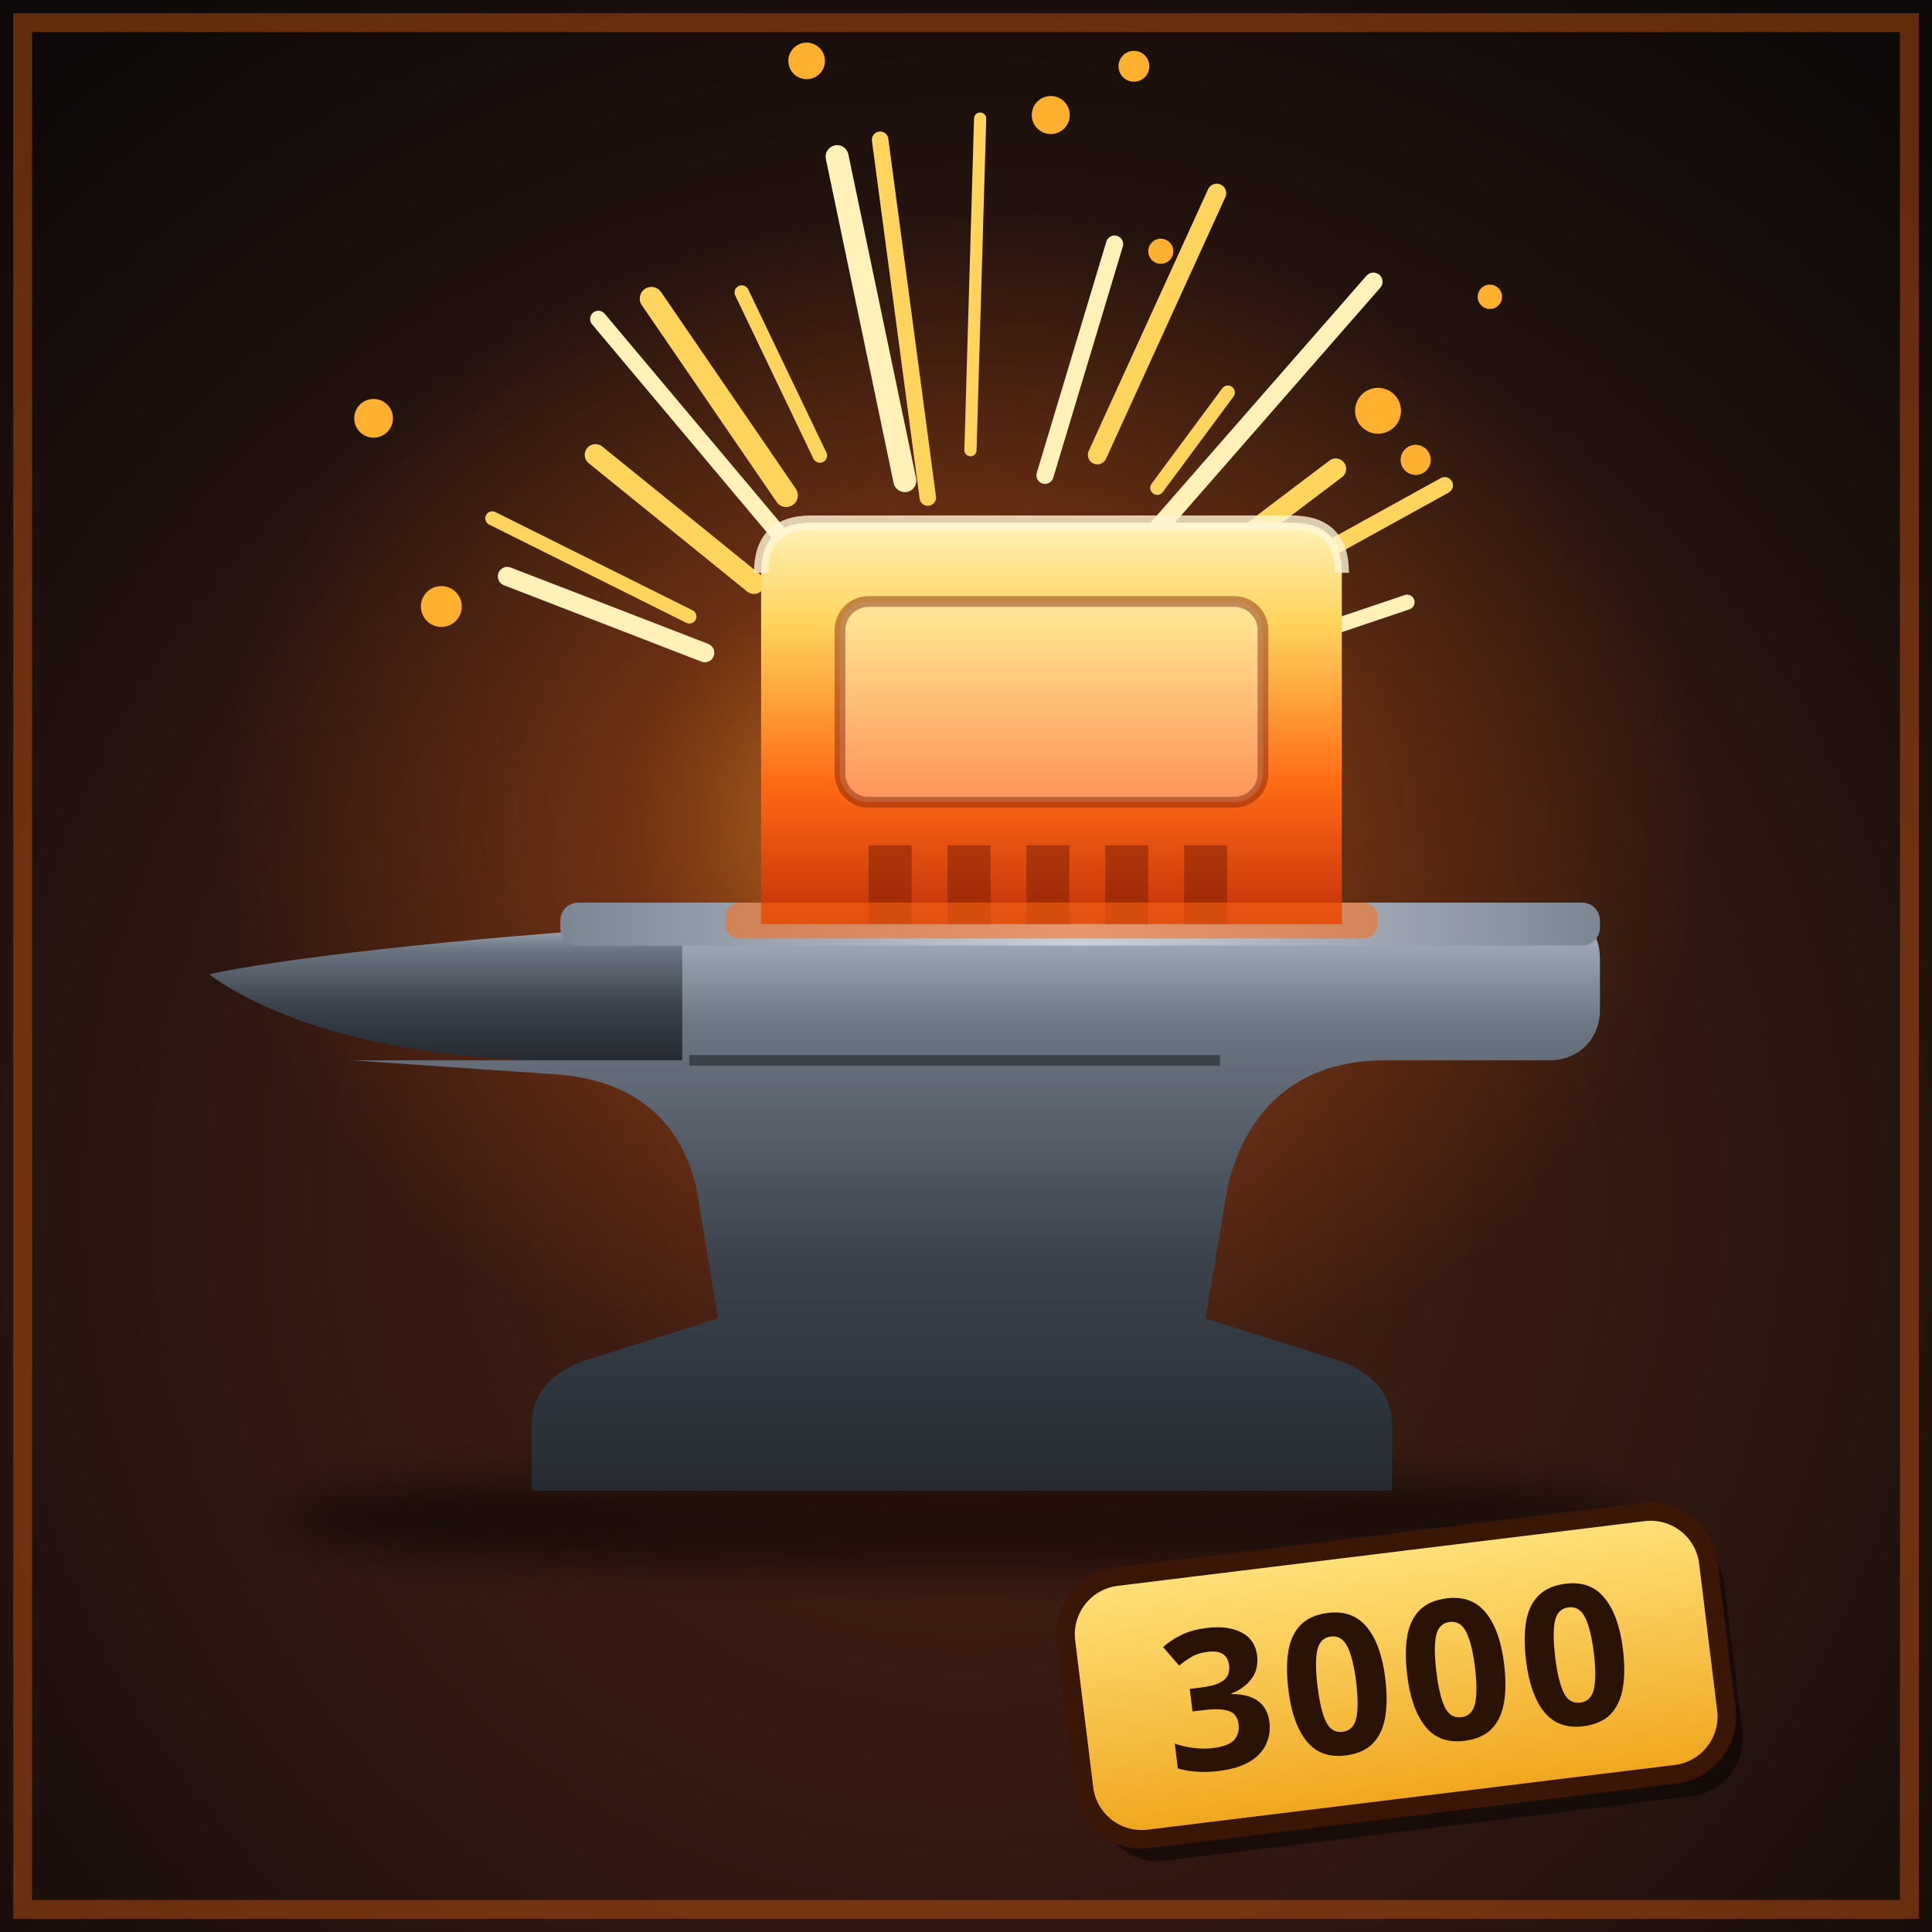
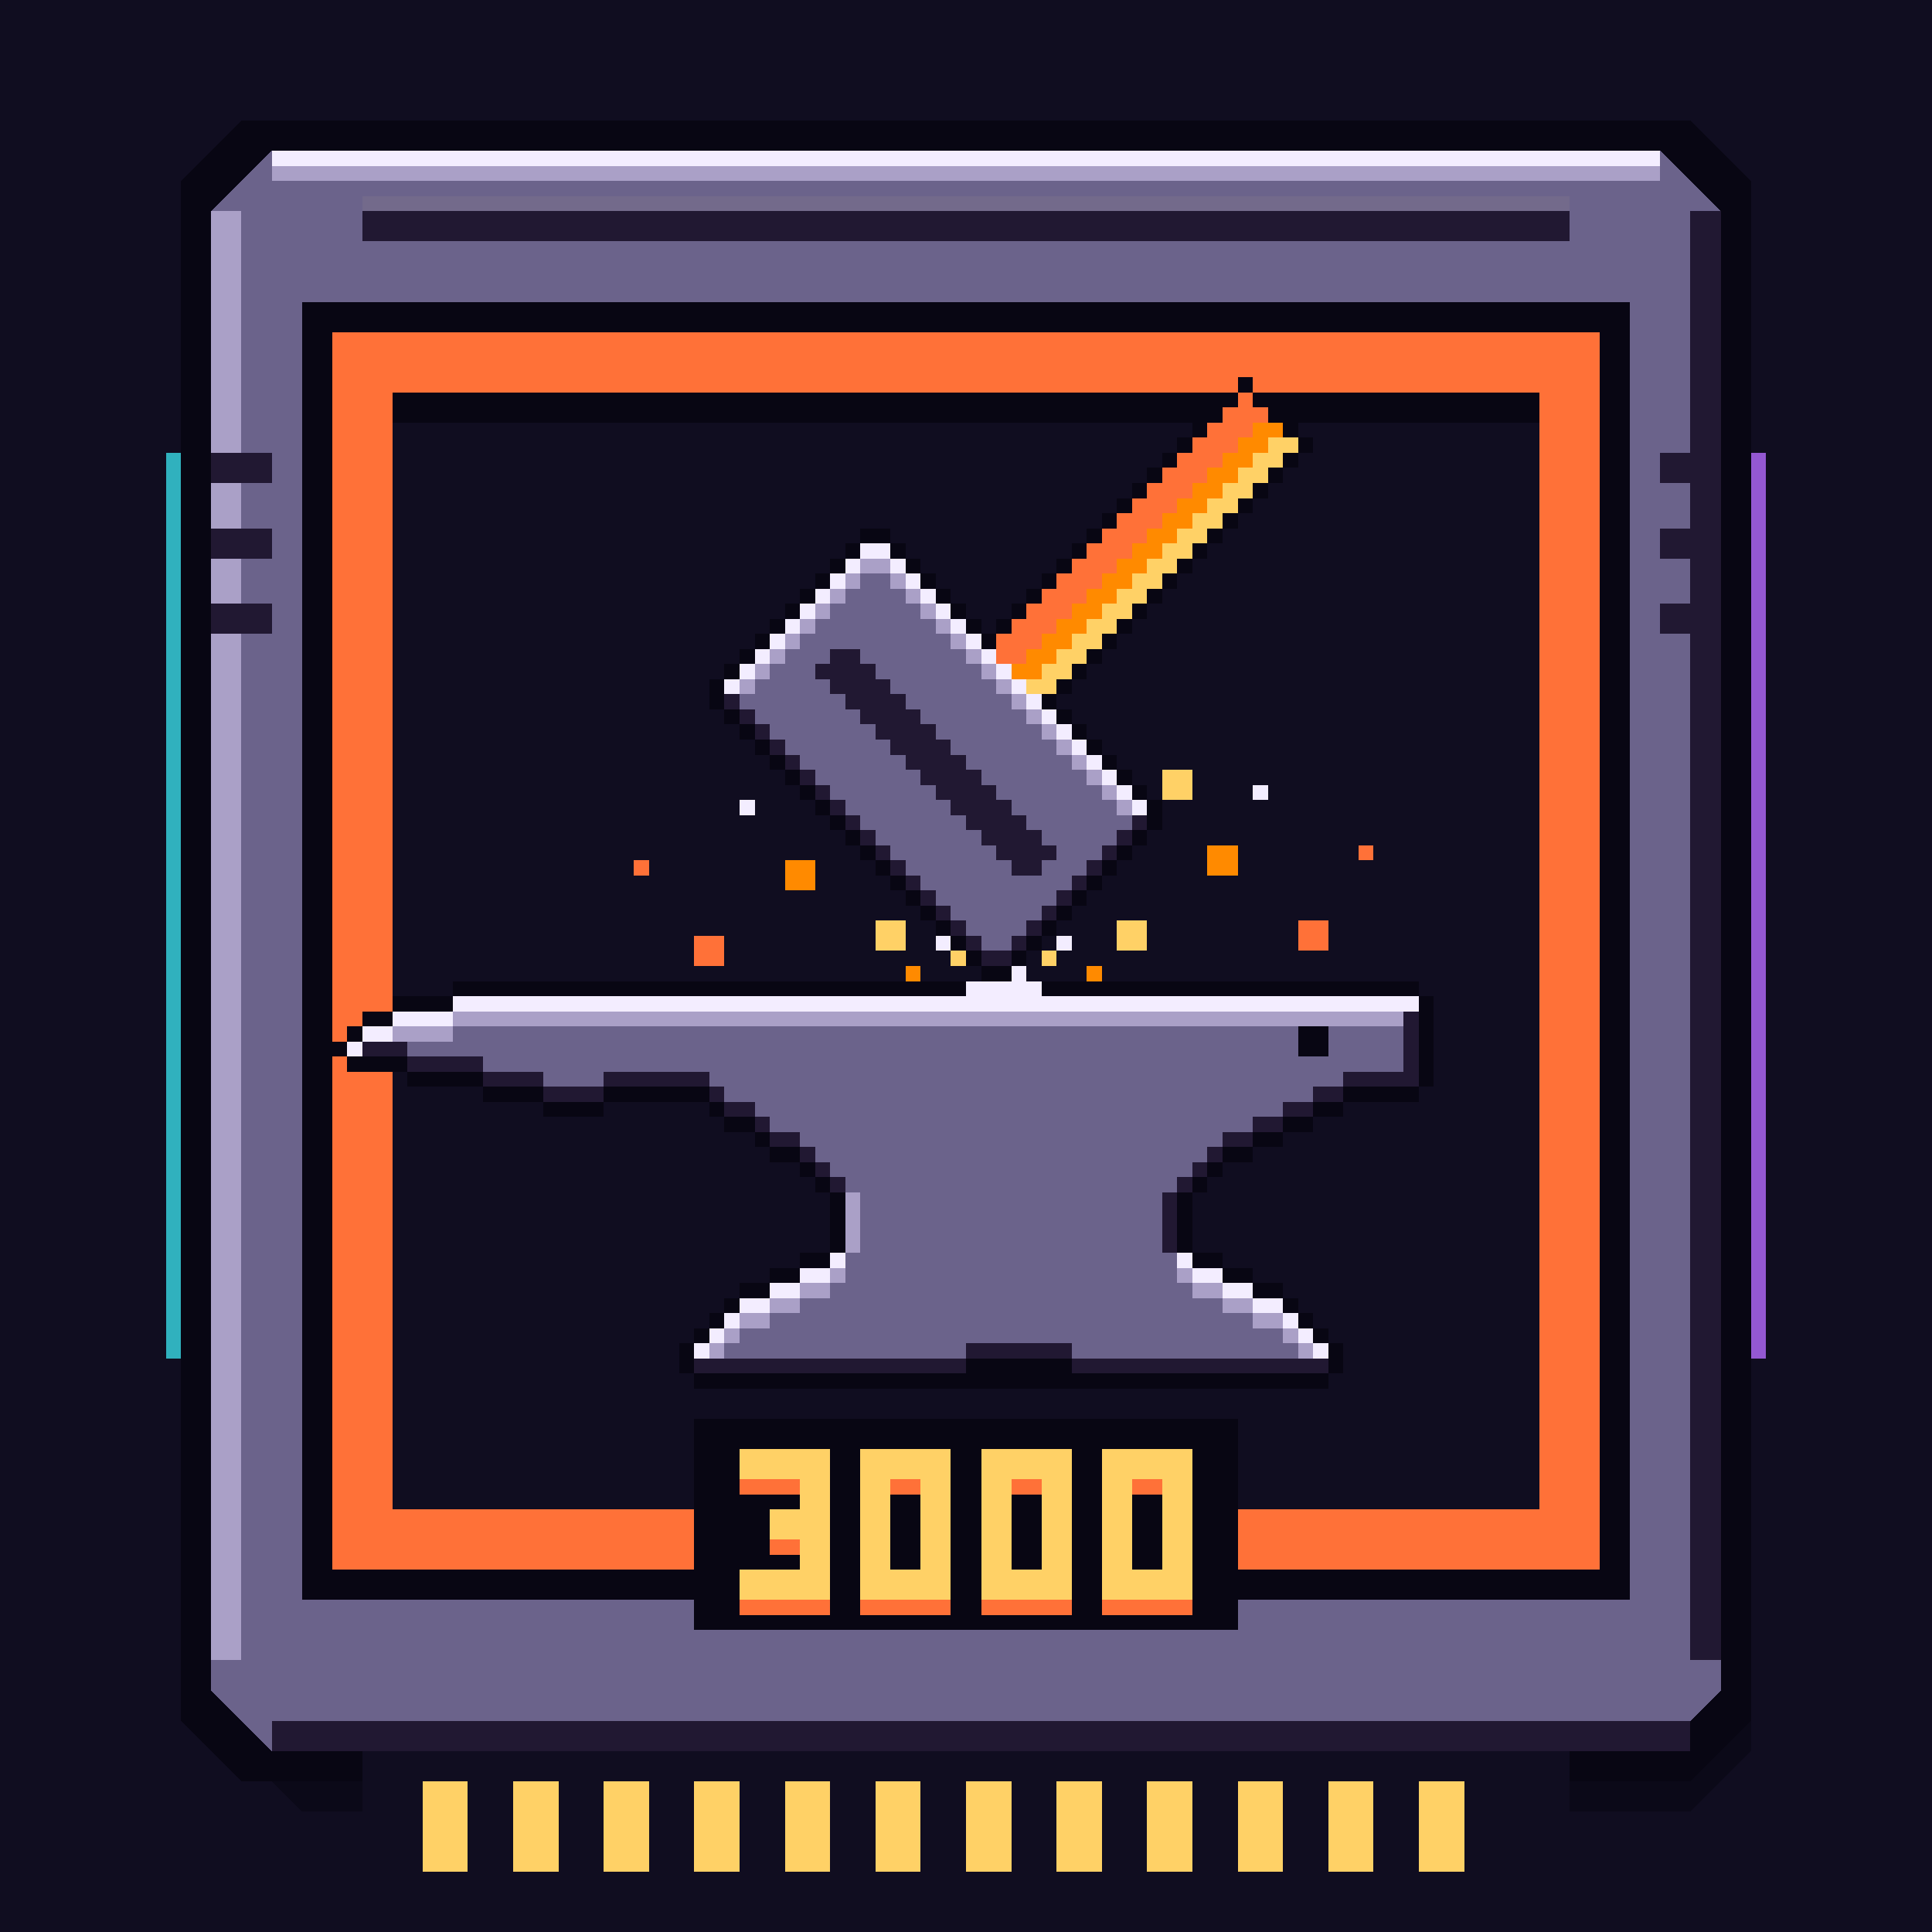
<svg xmlns="http://www.w3.org/2000/svg" width="512" height="512" viewBox="0 0 512 512">
  <defs>
    <linearGradient id="steel" x1="0" y1="0" x2="0" y2="1">
      <stop offset="0" stop-color="#a9b3bf" />
      <stop offset=".18" stop-color="#6c7682" />
      <stop offset=".6" stop-color="#3a414b" />
      <stop offset="1" stop-color="#262b33" />
    </linearGradient>
    <linearGradient id="steelface" x1="0" y1="0" x2="1" y2="0">
      <stop offset="0" stop-color="#7d8794" />
      <stop offset=".5" stop-color="#c9d1da" />
      <stop offset="1" stop-color="#7d8794" />
    </linearGradient>
    <linearGradient id="hot" x1="0" y1="0" x2="0" y2="1">
      <stop offset="0" stop-color="#fff1b8" />
-       <stop offset=".25" stop-color="#ffd45c" />
-       <stop offset=".65" stop-color="#ff6a14" />
+       <stop offset=".25" stop-color="#ffd166" />
+       <stop offset=".65" stop-color="#ff7138" />
      <stop offset="1" stop-color="#c2310b" />
    </linearGradient>
    <radialGradient id="glow" cx=".5" cy=".5" r=".5">
-       <stop offset="0" stop-color="#ffb02e" stop-opacity=".75" />
-       <stop offset=".45" stop-color="#ff6a14" stop-opacity=".28" />
-       <stop offset="1" stop-color="#ff6a14" stop-opacity="0" />
+       <stop offset="0" stop-color="#ffd166" stop-opacity=".75" />
+       <stop offset=".45" stop-color="#ff7138" stop-opacity=".28" />
+       <stop offset="1" stop-color="#ff7138" stop-opacity="0" />
    </radialGradient>
    <radialGradient id="bg" cx=".5" cy=".62" r=".75">
-       <stop offset="0" stop-color="#4a2214" />
-       <stop offset=".55" stop-color="#2b1610" />
-       <stop offset="1" stop-color="#0d0908" />
+       <stop offset="0" stop-color="#2c2048" />
+       <stop offset=".55" stop-color="#100d20" />
+       <stop offset="1" stop-color="#080613" />
    </radialGradient>
    <linearGradient id="plate" x1="0" y1="0" x2="0" y2="1">
      <stop offset="0" stop-color="#ffe27a" />
      <stop offset="1" stop-color="#f0a51c" />
    </linearGradient>
    <linearGradient id="word" x1="0" y1="0" x2="0" y2="1">
      <stop offset="0" stop-color="#fff7ec" />
      <stop offset=".62" stop-color="#f3e3cf" />
      <stop offset="1" stop-color="#ffb45a" />
    </linearGradient>
    <filter id="soft" x="-20%" y="-20%" width="140%" height="140%">
      <feGaussianBlur stdDeviation="6" />
    </filter>
  </defs>
-   <clipPath id="c">
-     <rect width="512" height="512" rx="0" />
-   </clipPath>
-   <g clip-path="url(#c)">
-     <rect width="512" height="512" fill="url(#bg)" />
-     <g transform="translate(6 -4) scale(.95)">
-       <g transform="scale(1)">
-         <ellipse cx="262" cy="232" rx="210" ry="170" fill="url(#glow)" />
-         <line x1="190.3" y1="186.3" x2="135.2" y2="165.0" stroke="#fff1b8" stroke-width="5.3" stroke-linecap="round" />
-         <line x1="186.0" y1="176.2" x2="131.0" y2="148.8" stroke="#ffd45c" stroke-width="3.9" stroke-linecap="round" />
-         <line x1="204.0" y1="166.9" x2="159.8" y2="131.1" stroke="#ffd45c" stroke-width="6.0" stroke-linecap="round" />
-         <line x1="212.6" y1="155.1" x2="160.6" y2="93.2" stroke="#fff1b8" stroke-width="4.6" stroke-linecap="round" />
-         <line x1="213.0" y1="142.4" x2="175.4" y2="87.5" stroke="#ffd45c" stroke-width="6.5" stroke-linecap="round" />
-         <line x1="222.4" y1="131.3" x2="200.6" y2="85.8" stroke="#ffd45c" stroke-width="4.0" stroke-linecap="round" />
-         <line x1="246.1" y1="138.3" x2="227.2" y2="47.9" stroke="#fff1b8" stroke-width="6.4" stroke-linecap="round" />
-         <line x1="252.5" y1="143.0" x2="239.2" y2="43.2" stroke="#ffd45c" stroke-width="4.6" stroke-linecap="round" />
-         <line x1="264.4" y1="129.8" x2="267.1" y2="37.3" stroke="#ffd45c" stroke-width="3.4" stroke-linecap="round" />
-         <line x1="285.2" y1="136.8" x2="304.6" y2="72.3" stroke="#fff1b8" stroke-width="4.8" stroke-linecap="round" />
-         <line x1="299.8" y1="131.1" x2="333.1" y2="58.1" stroke="#ffd45c" stroke-width="5.3" stroke-linecap="round" />
-         <line x1="316.5" y1="140.3" x2="336.2" y2="113.7" stroke="#ffd45c" stroke-width="3.9" stroke-linecap="round" />
-         <line x1="310.7" y1="158.4" x2="376.8" y2="82.8" stroke="#fff1b8" stroke-width="5.1" stroke-linecap="round" />
-         <line x1="320.3" y1="169.8" x2="366.3" y2="135.0" stroke="#ffd45c" stroke-width="5.8" stroke-linecap="round" />
-         <line x1="334.2" y1="174.1" x2="396.7" y2="139.6" stroke="#ffd45c" stroke-width="4.6" stroke-linecap="round" />
-         <line x1="340.8" y1="187.5" x2="386.2" y2="172.2" stroke="#fff1b8" stroke-width="4.2" stroke-linecap="round" />
-         <circle cx="317.5" cy="74.3" r="3.5" fill="#ffb02e" />
-         <circle cx="310.0" cy="22.7" r="4.3" fill="#ffb02e" />
-         <circle cx="378.1" cy="118.8" r="6.4" fill="#ffb02e" />
-         <circle cx="116.8" cy="173.4" r="5.7" fill="#ffb02e" />
-         <circle cx="388.6" cy="132.5" r="4.2" fill="#ffb02e" />
-         <circle cx="409.3" cy="87.0" r="3.4" fill="#ffb02e" />
-         <circle cx="286.8" cy="36.3" r="5.3" fill="#ffb02e" />
-         <circle cx="218.7" cy="21.2" r="5.1" fill="#ffb02e" />
-         <circle cx="97.9" cy="120.9" r="5.4" fill="#ffb02e" />
-         <ellipse cx="262" cy="428" rx="190" ry="16" fill="#000" fill-opacity=".45" filter="url(#soft)" />
-         <path d="M 92 300 L 150 300 C 170 300 176 290 178 280 L 184 262 L 400 262 L 432 262 C 438 262 440 266 440 272 L 440 286 C 440 294 434 300 426 300 L 380 300 C 352 300 340 318 336 336 L 330 372 L 368 384 C 378 388 382 394 382 402 L 382 420 L 142 420 L 142 402 C 142 394 146 388 156 384 L 194 372 L 188 336 C 184 318 172 306 150 304 Z" fill="url(#steel)" />
-         <path d="M 184 262 L 184 300 L 150 300 C 112 300 74 292 52 276 C 70 272 118 266 184 262 Z" fill="url(#steel)" />
-         <rect x="150" y="256" width="290" height="12" rx="5" fill="url(#steelface)" />
-         <path d="M 186 300 L 334 300" stroke="#1a1d22" stroke-width="3" stroke-opacity=".55" />
-         <g transform="translate(206 150)">
-           <path d="M 0 14 Q 0 0 14 0 L 148 0 Q 162 0 162 14 L 162 112 L 0 112 Z" fill="url(#hot)" />
-           <rect x="22" y="22" width="118" height="56" rx="8" fill="#ffffff" fill-opacity=".32" />
-           <rect x="22" y="22" width="118" height="56" rx="8" fill="none" stroke="#7a1d05" stroke-opacity=".45" stroke-width="3" />
-           <rect x="30" y="90" width="12" height="22" fill="#7a1d05" fill-opacity=".5" />
-           <rect x="52" y="90" width="12" height="22" fill="#7a1d05" fill-opacity=".5" />
-           <rect x="74" y="90" width="12" height="22" fill="#7a1d05" fill-opacity=".5" />
-           <rect x="96" y="90" width="12" height="22" fill="#7a1d05" fill-opacity=".5" />
-           <rect x="118" y="90" width="12" height="22" fill="#7a1d05" fill-opacity=".5" />
-           <path d="M 0 14 Q 0 0 14 0 L 148 0 Q 162 0 162 14" fill="none" stroke="#fff6d6" stroke-width="4" stroke-opacity=".8" />
-         </g>
-         <rect x="196" y="256" width="182" height="10" rx="4" fill="#ff6a14" fill-opacity=".55" />
-       </g>
+   <rect width="512" height="512" fill="#100D20" />
+   <g transform="scale(4)" shape-rendering="crispEdges">
+     <path d="M16,14 L20,10 H112 L116,14 V116 L112,120 H20 L16,116 Z" fill="#080613" opacity=".6" />
+     <path d="M12,12 L16,8 H112 L116,12 V114 L112,118 H16 L12,114 Z" fill="#080613" />
+     <path d="M14,14 L18,10 H110 L114,14 V112 L110,116 H18 L14,112 Z" fill="#6B638B" />
+     <rect x="18" y="10" width="92" height="2" fill="#AAA0C7" />
+     <rect x="18" y="10" width="92" height="1" fill="#F3EDFF" />
+     <rect x="14" y="14" width="2" height="96" fill="#AAA0C7" />
+     <rect x="112" y="14" width="2" height="96" fill="#211832" />
+     <rect x="18" y="114" width="94" height="2" fill="#211832" />
+     <g fill="#211832">
+       <rect x="14" y="30" width="4" height="2" />
+       <rect x="14" y="35" width="4" height="2" />
+       <rect x="14" y="40" width="4" height="2" />
+       <rect x="110" y="30" width="4" height="2" />
+       <rect x="110" y="35" width="4" height="2" />
+       <rect x="110" y="40" width="4" height="2" />
    </g>
-     <rect x="6" y="6" width="500" height="500" rx="0" fill="none" stroke="#ff6a14" stroke-opacity=".35" stroke-width="5" />
-     <g transform="translate(370 444) rotate(-7)">
-       <rect x="-82.25" y="-28.7" width="171.5" height="70" rx="15.4" fill="#000" fill-opacity=".45" />
-       <rect x="-85.75" y="-35.0" width="171.5" height="70" rx="15.4" fill="url(#plate)" stroke="#3a1606" stroke-width="4.9" />
-       <text x="0" y="18.9" text-anchor="middle" font-family="Chakra Petch" font-weight="700" font-size="51.8" fill="#2a1206" letter-spacing="2.1">3000</text>
+     <rect x="24" y="13" width="80" height="3" fill="#211832" />
+     <rect x="24" y="13" width="80" height="1" fill="#AAA0C7" opacity=".6" />
+     <rect x="11" y="30" width="1" height="60" fill="#38D9E6" opacity=".8" />
+     <rect x="116" y="30" width="1" height="60" fill="#B56AFF" opacity=".8" />
+     <rect x="24" y="116" width="80" height="8" fill="#100D20" />
+     <g fill="#FFD166">
+       <rect x="28" y="118" width="3" height="6" />
+       <rect x="34" y="118" width="3" height="6" />
+       <rect x="40" y="118" width="3" height="6" />
+       <rect x="46" y="118" width="3" height="6" />
+       <rect x="52" y="118" width="3" height="6" />
+       <rect x="58" y="118" width="3" height="6" />
+       <rect x="64" y="118" width="3" height="6" />
+       <rect x="70" y="118" width="3" height="6" />
+       <rect x="76" y="118" width="3" height="6" />
+       <rect x="82" y="118" width="3" height="6" />
+       <rect x="88" y="118" width="3" height="6" />
+       <rect x="94" y="118" width="3" height="6" />
+     </g>
+     <rect x="20" y="20" width="88" height="86" fill="#080613" />
+     <rect x="22" y="22" width="84" height="82" fill="#FF7138" />
+     <rect x="26" y="26" width="76" height="74" fill="#100D20" />
+     <rect x="26" y="26" width="76" height="2" fill="#080613" />
+     <g>
+       <rect x="82" y="25" width="1" height="1" fill="#080613" />
+       <rect x="81" y="26" width="1" height="1" fill="#080613" />
+       <rect x="82" y="26" width="1" height="1" fill="#FF7138" />
+       <rect x="83" y="26" width="1" height="1" fill="#080613" />
+       <rect x="80" y="27" width="1" height="1" fill="#080613" />
+       <rect x="81" y="27" width="3" height="1" fill="#FF7138" />
+       <rect x="84" y="27" width="1" height="1" fill="#080613" />
+       <rect x="79" y="28" width="1" height="1" fill="#080613" />
+       <rect x="80" y="28" width="3" height="1" fill="#FF7138" />
+       <rect x="83" y="28" width="2" height="1" fill="#FF8A00" />
+       <rect x="85" y="28" width="1" height="1" fill="#080613" />
+       <rect x="78" y="29" width="1" height="1" fill="#080613" />
+       <rect x="79" y="29" width="3" height="1" fill="#FF7138" />
+       <rect x="82" y="29" width="2" height="1" fill="#FF8A00" />
+       <rect x="84" y="29" width="2" height="1" fill="#FFD166" />
+       <rect x="86" y="29" width="1" height="1" fill="#080613" />
+       <rect x="77" y="30" width="1" height="1" fill="#080613" />
+       <rect x="78" y="30" width="3" height="1" fill="#FF7138" />
+       <rect x="81" y="30" width="2" height="1" fill="#FF8A00" />
+       <rect x="83" y="30" width="2" height="1" fill="#FFD166" />
+       <rect x="85" y="30" width="1" height="1" fill="#080613" />
+       <rect x="76" y="31" width="1" height="1" fill="#080613" />
+       <rect x="77" y="31" width="3" height="1" fill="#FF7138" />
+       <rect x="80" y="31" width="2" height="1" fill="#FF8A00" />
+       <rect x="82" y="31" width="2" height="1" fill="#FFD166" />
+       <rect x="84" y="31" width="1" height="1" fill="#080613" />
+       <rect x="75" y="32" width="1" height="1" fill="#080613" />
+       <rect x="76" y="32" width="3" height="1" fill="#FF7138" />
+       <rect x="79" y="32" width="2" height="1" fill="#FF8A00" />
+       <rect x="81" y="32" width="2" height="1" fill="#FFD166" />
+       <rect x="83" y="32" width="1" height="1" fill="#080613" />
+       <rect x="74" y="33" width="1" height="1" fill="#080613" />
+       <rect x="75" y="33" width="3" height="1" fill="#FF7138" />
+       <rect x="78" y="33" width="2" height="1" fill="#FF8A00" />
+       <rect x="80" y="33" width="2" height="1" fill="#FFD166" />
+       <rect x="82" y="33" width="1" height="1" fill="#080613" />
+       <rect x="73" y="34" width="1" height="1" fill="#080613" />
+       <rect x="74" y="34" width="3" height="1" fill="#FF7138" />
+       <rect x="77" y="34" width="2" height="1" fill="#FF8A00" />
+       <rect x="79" y="34" width="2" height="1" fill="#FFD166" />
+       <rect x="81" y="34" width="1" height="1" fill="#080613" />
+       <rect x="57" y="35" width="2" height="1" fill="#080613" />
+       <rect x="72" y="35" width="1" height="1" fill="#080613" />
+       <rect x="73" y="35" width="3" height="1" fill="#FF7138" />
+       <rect x="76" y="35" width="2" height="1" fill="#FF8A00" />
+       <rect x="78" y="35" width="2" height="1" fill="#FFD166" />
+       <rect x="80" y="35" width="1" height="1" fill="#080613" />
+       <rect x="56" y="36" width="1" height="1" fill="#080613" />
+       <rect x="57" y="36" width="2" height="1" fill="#F3EDFF" />
+       <rect x="59" y="36" width="1" height="1" fill="#080613" />
+       <rect x="71" y="36" width="1" height="1" fill="#080613" />
+       <rect x="72" y="36" width="3" height="1" fill="#FF7138" />
+       <rect x="75" y="36" width="2" height="1" fill="#FF8A00" />
+       <rect x="77" y="36" width="2" height="1" fill="#FFD166" />
+       <rect x="79" y="36" width="1" height="1" fill="#080613" />
+       <rect x="55" y="37" width="1" height="1" fill="#080613" />
+       <rect x="56" y="37" width="1" height="1" fill="#F3EDFF" />
+       <rect x="57" y="37" width="2" height="1" fill="#AAA0C7" />
+       <rect x="59" y="37" width="1" height="1" fill="#F3EDFF" />
+       <rect x="60" y="37" width="1" height="1" fill="#080613" />
+       <rect x="70" y="37" width="1" height="1" fill="#080613" />
+       <rect x="71" y="37" width="3" height="1" fill="#FF7138" />
+       <rect x="74" y="37" width="2" height="1" fill="#FF8A00" />
+       <rect x="76" y="37" width="2" height="1" fill="#FFD166" />
+       <rect x="78" y="37" width="1" height="1" fill="#080613" />
+       <rect x="54" y="38" width="1" height="1" fill="#080613" />
+       <rect x="55" y="38" width="1" height="1" fill="#F3EDFF" />
+       <rect x="56" y="38" width="1" height="1" fill="#AAA0C7" />
+       <rect x="57" y="38" width="2" height="1" fill="#6B638B" />
+       <rect x="59" y="38" width="1" height="1" fill="#AAA0C7" />
+       <rect x="60" y="38" width="1" height="1" fill="#F3EDFF" />
+       <rect x="61" y="38" width="1" height="1" fill="#080613" />
+       <rect x="69" y="38" width="1" height="1" fill="#080613" />
+       <rect x="70" y="38" width="3" height="1" fill="#FF7138" />
+       <rect x="73" y="38" width="2" height="1" fill="#FF8A00" />
+       <rect x="75" y="38" width="2" height="1" fill="#FFD166" />
+       <rect x="77" y="38" width="1" height="1" fill="#080613" />
+       <rect x="53" y="39" width="1" height="1" fill="#080613" />
+       <rect x="54" y="39" width="1" height="1" fill="#F3EDFF" />
+       <rect x="55" y="39" width="1" height="1" fill="#AAA0C7" />
+       <rect x="56" y="39" width="4" height="1" fill="#6B638B" />
+       <rect x="60" y="39" width="1" height="1" fill="#AAA0C7" />
+       <rect x="61" y="39" width="1" height="1" fill="#F3EDFF" />
+       <rect x="62" y="39" width="1" height="1" fill="#080613" />
+       <rect x="68" y="39" width="1" height="1" fill="#080613" />
+       <rect x="69" y="39" width="3" height="1" fill="#FF7138" />
+       <rect x="72" y="39" width="2" height="1" fill="#FF8A00" />
+       <rect x="74" y="39" width="2" height="1" fill="#FFD166" />
+       <rect x="76" y="39" width="1" height="1" fill="#080613" />
+       <rect x="52" y="40" width="1" height="1" fill="#080613" />
+       <rect x="53" y="40" width="1" height="1" fill="#F3EDFF" />
+       <rect x="54" y="40" width="1" height="1" fill="#AAA0C7" />
+       <rect x="55" y="40" width="6" height="1" fill="#6B638B" />
+       <rect x="61" y="40" width="1" height="1" fill="#AAA0C7" />
+       <rect x="62" y="40" width="1" height="1" fill="#F3EDFF" />
+       <rect x="63" y="40" width="1" height="1" fill="#080613" />
+       <rect x="67" y="40" width="1" height="1" fill="#080613" />
+       <rect x="68" y="40" width="3" height="1" fill="#FF7138" />
+       <rect x="71" y="40" width="2" height="1" fill="#FF8A00" />
+       <rect x="73" y="40" width="2" height="1" fill="#FFD166" />
+       <rect x="75" y="40" width="1" height="1" fill="#080613" />
+       <rect x="51" y="41" width="1" height="1" fill="#080613" />
+       <rect x="52" y="41" width="1" height="1" fill="#F3EDFF" />
+       <rect x="53" y="41" width="1" height="1" fill="#AAA0C7" />
+       <rect x="54" y="41" width="8" height="1" fill="#6B638B" />
+       <rect x="62" y="41" width="1" height="1" fill="#AAA0C7" />
+       <rect x="63" y="41" width="1" height="1" fill="#F3EDFF" />
+       <rect x="64" y="41" width="1" height="1" fill="#080613" />
+       <rect x="66" y="41" width="1" height="1" fill="#080613" />
+       <rect x="67" y="41" width="3" height="1" fill="#FF7138" />
+       <rect x="70" y="41" width="2" height="1" fill="#FF8A00" />
+       <rect x="72" y="41" width="2" height="1" fill="#FFD166" />
+       <rect x="74" y="41" width="1" height="1" fill="#080613" />
+       <rect x="50" y="42" width="1" height="1" fill="#080613" />
+       <rect x="51" y="42" width="1" height="1" fill="#F3EDFF" />
+       <rect x="52" y="42" width="1" height="1" fill="#AAA0C7" />
+       <rect x="53" y="42" width="10" height="1" fill="#6B638B" />
+       <rect x="63" y="42" width="1" height="1" fill="#AAA0C7" />
+       <rect x="64" y="42" width="1" height="1" fill="#F3EDFF" />
+       <rect x="65" y="42" width="1" height="1" fill="#080613" />
+       <rect x="66" y="42" width="3" height="1" fill="#FF7138" />
+       <rect x="69" y="42" width="2" height="1" fill="#FF8A00" />
+       <rect x="71" y="42" width="2" height="1" fill="#FFD166" />
+       <rect x="73" y="42" width="1" height="1" fill="#080613" />
+       <rect x="49" y="43" width="1" height="1" fill="#080613" />
+       <rect x="50" y="43" width="1" height="1" fill="#F3EDFF" />
+       <rect x="51" y="43" width="1" height="1" fill="#AAA0C7" />
+       <rect x="52" y="43" width="12" height="1" fill="#6B638B" />
+       <rect x="64" y="43" width="1" height="1" fill="#AAA0C7" />
+       <rect x="65" y="43" width="1" height="1" fill="#F3EDFF" />
+       <rect x="66" y="43" width="2" height="1" fill="#FF7138" />
+       <rect x="68" y="43" width="2" height="1" fill="#FF8A00" />
+       <rect x="70" y="43" width="2" height="1" fill="#FFD166" />
+       <rect x="72" y="43" width="1" height="1" fill="#080613" />
+       <rect x="48" y="44" width="1" height="1" fill="#080613" />
+       <rect x="49" y="44" width="1" height="1" fill="#F3EDFF" />
+       <rect x="50" y="44" width="1" height="1" fill="#AAA0C7" />
+       <rect x="51" y="44" width="14" height="1" fill="#6B638B" />
+       <rect x="65" y="44" width="1" height="1" fill="#AAA0C7" />
+       <rect x="66" y="44" width="1" height="1" fill="#F3EDFF" />
+       <rect x="67" y="44" width="2" height="1" fill="#FF8A00" />
+       <rect x="69" y="44" width="2" height="1" fill="#FFD166" />
+       <rect x="71" y="44" width="1" height="1" fill="#080613" />
+       <rect x="47" y="45" width="1" height="1" fill="#080613" />
+       <rect x="48" y="45" width="1" height="1" fill="#F3EDFF" />
+       <rect x="49" y="45" width="1" height="1" fill="#AAA0C7" />
+       <rect x="50" y="45" width="16" height="1" fill="#6B638B" />
+       <rect x="66" y="45" width="1" height="1" fill="#AAA0C7" />
+       <rect x="67" y="45" width="1" height="1" fill="#F3EDFF" />
+       <rect x="68" y="45" width="2" height="1" fill="#FFD166" />
+       <rect x="70" y="45" width="1" height="1" fill="#080613" />
+       <rect x="47" y="46" width="1" height="1" fill="#080613" />
+       <rect x="48" y="46" width="1" height="1" fill="#211832" />
+       <rect x="49" y="46" width="18" height="1" fill="#6B638B" />
+       <rect x="67" y="46" width="1" height="1" fill="#AAA0C7" />
+       <rect x="68" y="46" width="1" height="1" fill="#F3EDFF" />
+       <rect x="69" y="46" width="1" height="1" fill="#080613" />
+       <rect x="48" y="47" width="1" height="1" fill="#080613" />
+       <rect x="49" y="47" width="1" height="1" fill="#211832" />
+       <rect x="50" y="47" width="18" height="1" fill="#6B638B" />
+       <rect x="68" y="47" width="1" height="1" fill="#AAA0C7" />
+       <rect x="69" y="47" width="1" height="1" fill="#F3EDFF" />
+       <rect x="70" y="47" width="1" height="1" fill="#080613" />
+       <rect x="49" y="48" width="1" height="1" fill="#080613" />
+       <rect x="50" y="48" width="1" height="1" fill="#211832" />
+       <rect x="51" y="48" width="18" height="1" fill="#6B638B" />
+       <rect x="69" y="48" width="1" height="1" fill="#AAA0C7" />
+       <rect x="70" y="48" width="1" height="1" fill="#F3EDFF" />
+       <rect x="71" y="48" width="1" height="1" fill="#080613" />
+       <rect x="50" y="49" width="1" height="1" fill="#080613" />
+       <rect x="51" y="49" width="1" height="1" fill="#211832" />
+       <rect x="52" y="49" width="18" height="1" fill="#6B638B" />
+       <rect x="70" y="49" width="1" height="1" fill="#AAA0C7" />
+       <rect x="71" y="49" width="1" height="1" fill="#F3EDFF" />
+       <rect x="72" y="49" width="1" height="1" fill="#080613" />
+       <rect x="51" y="50" width="1" height="1" fill="#080613" />
+       <rect x="52" y="50" width="1" height="1" fill="#211832" />
+       <rect x="53" y="50" width="18" height="1" fill="#6B638B" />
+       <rect x="71" y="50" width="1" height="1" fill="#AAA0C7" />
+       <rect x="72" y="50" width="1" height="1" fill="#F3EDFF" />
+       <rect x="73" y="50" width="1" height="1" fill="#080613" />
+       <rect x="52" y="51" width="1" height="1" fill="#080613" />
+       <rect x="53" y="51" width="1" height="1" fill="#211832" />
+       <rect x="54" y="51" width="18" height="1" fill="#6B638B" />
+       <rect x="72" y="51" width="1" height="1" fill="#AAA0C7" />
+       <rect x="73" y="51" width="1" height="1" fill="#F3EDFF" />
+       <rect x="74" y="51" width="1" height="1" fill="#080613" />
+       <rect x="77" y="51" width="2" height="1" fill="#FFD166" />
+       <rect x="53" y="52" width="1" height="1" fill="#080613" />
+       <rect x="54" y="52" width="1" height="1" fill="#211832" />
+       <rect x="55" y="52" width="18" height="1" fill="#6B638B" />
+       <rect x="73" y="52" width="1" height="1" fill="#AAA0C7" />
+       <rect x="74" y="52" width="1" height="1" fill="#F3EDFF" />
+       <rect x="75" y="52" width="1" height="1" fill="#080613" />
+       <rect x="77" y="52" width="2" height="1" fill="#FFD166" />
+       <rect x="83" y="52" width="1" height="1" fill="#F3EDFF" />
+       <rect x="49" y="53" width="1" height="1" fill="#F3EDFF" />
+       <rect x="54" y="53" width="1" height="1" fill="#080613" />
+       <rect x="55" y="53" width="1" height="1" fill="#211832" />
+       <rect x="56" y="53" width="18" height="1" fill="#6B638B" />
+       <rect x="74" y="53" width="1" height="1" fill="#AAA0C7" />
+       <rect x="75" y="53" width="1" height="1" fill="#F3EDFF" />
+       <rect x="76" y="53" width="1" height="1" fill="#080613" />
+       <rect x="55" y="54" width="1" height="1" fill="#080613" />
+       <rect x="56" y="54" width="1" height="1" fill="#211832" />
+       <rect x="57" y="54" width="18" height="1" fill="#6B638B" />
+       <rect x="75" y="54" width="1" height="1" fill="#211832" />
+       <rect x="76" y="54" width="1" height="1" fill="#080613" />
+       <rect x="56" y="55" width="1" height="1" fill="#080613" />
+       <rect x="57" y="55" width="1" height="1" fill="#211832" />
+       <rect x="58" y="55" width="16" height="1" fill="#6B638B" />
+       <rect x="74" y="55" width="1" height="1" fill="#211832" />
+       <rect x="75" y="55" width="1" height="1" fill="#080613" />
+       <rect x="57" y="56" width="1" height="1" fill="#080613" />
+       <rect x="58" y="56" width="1" height="1" fill="#211832" />
+       <rect x="59" y="56" width="14" height="1" fill="#6B638B" />
+       <rect x="73" y="56" width="1" height="1" fill="#211832" />
+       <rect x="74" y="56" width="1" height="1" fill="#080613" />
+       <rect x="80" y="56" width="2" height="1" fill="#FF8A00" />
+       <rect x="90" y="56" width="1" height="1" fill="#FF7138" />
+       <rect x="42" y="57" width="1" height="1" fill="#FF7138" />
+       <rect x="52" y="57" width="2" height="1" fill="#FF8A00" />
+       <rect x="58" y="57" width="1" height="1" fill="#080613" />
+       <rect x="59" y="57" width="1" height="1" fill="#211832" />
+       <rect x="60" y="57" width="12" height="1" fill="#6B638B" />
+       <rect x="72" y="57" width="1" height="1" fill="#211832" />
+       <rect x="73" y="57" width="1" height="1" fill="#080613" />
+       <rect x="80" y="57" width="2" height="1" fill="#FF8A00" />
+       <rect x="52" y="58" width="2" height="1" fill="#FF8A00" />
+       <rect x="59" y="58" width="1" height="1" fill="#080613" />
+       <rect x="60" y="58" width="1" height="1" fill="#211832" />
+       <rect x="61" y="58" width="10" height="1" fill="#6B638B" />
+       <rect x="71" y="58" width="1" height="1" fill="#211832" />
+       <rect x="72" y="58" width="1" height="1" fill="#080613" />
+       <rect x="60" y="59" width="1" height="1" fill="#080613" />
+       <rect x="61" y="59" width="1" height="1" fill="#211832" />
+       <rect x="62" y="59" width="8" height="1" fill="#6B638B" />
+       <rect x="70" y="59" width="1" height="1" fill="#211832" />
+       <rect x="71" y="59" width="1" height="1" fill="#080613" />
+       <rect x="61" y="60" width="1" height="1" fill="#080613" />
+       <rect x="62" y="60" width="1" height="1" fill="#211832" />
+       <rect x="63" y="60" width="6" height="1" fill="#6B638B" />
+       <rect x="69" y="60" width="1" height="1" fill="#211832" />
+       <rect x="70" y="60" width="1" height="1" fill="#080613" />
+       <rect x="58" y="61" width="2" height="1" fill="#FFD166" />
+       <rect x="62" y="61" width="1" height="1" fill="#080613" />
+       <rect x="63" y="61" width="1" height="1" fill="#211832" />
+       <rect x="64" y="61" width="4" height="1" fill="#6B638B" />
+       <rect x="68" y="61" width="1" height="1" fill="#211832" />
+       <rect x="69" y="61" width="1" height="1" fill="#080613" />
+       <rect x="74" y="61" width="2" height="1" fill="#FFD166" />
+       <rect x="86" y="61" width="2" height="1" fill="#FF7138" />
+       <rect x="46" y="62" width="2" height="1" fill="#FF7138" />
+       <rect x="58" y="62" width="2" height="1" fill="#FFD166" />
+       <rect x="62" y="62" width="1" height="1" fill="#F3EDFF" />
+       <rect x="63" y="62" width="1" height="1" fill="#080613" />
+       <rect x="64" y="62" width="1" height="1" fill="#211832" />
+       <rect x="65" y="62" width="2" height="1" fill="#6B638B" />
+       <rect x="67" y="62" width="1" height="1" fill="#211832" />
+       <rect x="68" y="62" width="1" height="1" fill="#080613" />
+       <rect x="70" y="62" width="1" height="1" fill="#F3EDFF" />
+       <rect x="74" y="62" width="2" height="1" fill="#FFD166" />
+       <rect x="86" y="62" width="2" height="1" fill="#FF7138" />
+       <rect x="46" y="63" width="2" height="1" fill="#FF7138" />
+       <rect x="63" y="63" width="1" height="1" fill="#FFD166" />
+       <rect x="64" y="63" width="1" height="1" fill="#080613" />
+       <rect x="65" y="63" width="2" height="1" fill="#211832" />
+       <rect x="67" y="63" width="1" height="1" fill="#080613" />
+       <rect x="69" y="63" width="1" height="1" fill="#FFD166" />
+       <rect x="60" y="64" width="1" height="1" fill="#FF8A00" />
+       <rect x="65" y="64" width="2" height="1" fill="#080613" />
+       <rect x="67" y="64" width="1" height="1" fill="#F3EDFF" />
+       <rect x="72" y="64" width="1" height="1" fill="#FF8A00" />
+       <rect x="30" y="65" width="34" height="1" fill="#080613" />
+       <rect x="64" y="65" width="5" height="1" fill="#F3EDFF" />
+       <rect x="69" y="65" width="25" height="1" fill="#080613" />
+       <rect x="26" y="66" width="4" height="1" fill="#080613" />
+       <rect x="30" y="66" width="64" height="1" fill="#F3EDFF" />
+       <rect x="94" y="66" width="1" height="1" fill="#080613" />
+       <rect x="24" y="67" width="2" height="1" fill="#080613" />
+       <rect x="26" y="67" width="4" height="1" fill="#F3EDFF" />
+       <rect x="30" y="67" width="63" height="1" fill="#AAA0C7" />
+       <rect x="93" y="67" width="1" height="1" fill="#211832" />
+       <rect x="94" y="67" width="1" height="1" fill="#080613" />
+       <rect x="23" y="68" width="1" height="1" fill="#080613" />
+       <rect x="24" y="68" width="2" height="1" fill="#F3EDFF" />
+       <rect x="26" y="68" width="4" height="1" fill="#AAA0C7" />
+       <rect x="30" y="68" width="56" height="1" fill="#6B638B" />
+       <rect x="86" y="68" width="2" height="1" fill="#080613" />
+       <rect x="88" y="68" width="5" height="1" fill="#6B638B" />
+       <rect x="93" y="68" width="1" height="1" fill="#211832" />
+       <rect x="94" y="68" width="1" height="1" fill="#080613" />
+       <rect x="22" y="69" width="1" height="1" fill="#080613" />
+       <rect x="23" y="69" width="1" height="1" fill="#F3EDFF" />
+       <rect x="24" y="69" width="3" height="1" fill="#211832" />
+       <rect x="27" y="69" width="59" height="1" fill="#6B638B" />
+       <rect x="86" y="69" width="2" height="1" fill="#080613" />
+       <rect x="88" y="69" width="5" height="1" fill="#6B638B" />
+       <rect x="93" y="69" width="1" height="1" fill="#211832" />
+       <rect x="94" y="69" width="1" height="1" fill="#080613" />
+       <rect x="23" y="70" width="4" height="1" fill="#080613" />
+       <rect x="27" y="70" width="5" height="1" fill="#211832" />
+       <rect x="32" y="70" width="61" height="1" fill="#6B638B" />
+       <rect x="93" y="70" width="1" height="1" fill="#211832" />
+       <rect x="94" y="70" width="1" height="1" fill="#080613" />
+       <rect x="27" y="71" width="5" height="1" fill="#080613" />
+       <rect x="32" y="71" width="4" height="1" fill="#211832" />
+       <rect x="36" y="71" width="4" height="1" fill="#6B638B" />
+       <rect x="40" y="71" width="7" height="1" fill="#211832" />
+       <rect x="47" y="71" width="42" height="1" fill="#6B638B" />
+       <rect x="89" y="71" width="5" height="1" fill="#211832" />
+       <rect x="94" y="71" width="1" height="1" fill="#080613" />
+       <rect x="32" y="72" width="4" height="1" fill="#080613" />
+       <rect x="36" y="72" width="4" height="1" fill="#211832" />
+       <rect x="40" y="72" width="7" height="1" fill="#080613" />
+       <rect x="47" y="72" width="1" height="1" fill="#211832" />
+       <rect x="48" y="72" width="39" height="1" fill="#6B638B" />
+       <rect x="87" y="72" width="2" height="1" fill="#211832" />
+       <rect x="89" y="72" width="5" height="1" fill="#080613" />
+       <rect x="36" y="73" width="4" height="1" fill="#080613" />
+       <rect x="47" y="73" width="1" height="1" fill="#080613" />
+       <rect x="48" y="73" width="2" height="1" fill="#211832" />
+       <rect x="50" y="73" width="35" height="1" fill="#6B638B" />
+       <rect x="85" y="73" width="2" height="1" fill="#211832" />
+       <rect x="87" y="73" width="2" height="1" fill="#080613" />
+       <rect x="48" y="74" width="2" height="1" fill="#080613" />
+       <rect x="50" y="74" width="1" height="1" fill="#211832" />
+       <rect x="51" y="74" width="32" height="1" fill="#6B638B" />
+       <rect x="83" y="74" width="2" height="1" fill="#211832" />
+       <rect x="85" y="74" width="2" height="1" fill="#080613" />
+       <rect x="50" y="75" width="1" height="1" fill="#080613" />
+       <rect x="51" y="75" width="2" height="1" fill="#211832" />
+       <rect x="53" y="75" width="28" height="1" fill="#6B638B" />
+       <rect x="81" y="75" width="2" height="1" fill="#211832" />
+       <rect x="83" y="75" width="2" height="1" fill="#080613" />
+       <rect x="51" y="76" width="2" height="1" fill="#080613" />
+       <rect x="53" y="76" width="1" height="1" fill="#211832" />
+       <rect x="54" y="76" width="26" height="1" fill="#6B638B" />
+       <rect x="80" y="76" width="1" height="1" fill="#211832" />
+       <rect x="81" y="76" width="2" height="1" fill="#080613" />
+       <rect x="53" y="77" width="1" height="1" fill="#080613" />
+       <rect x="54" y="77" width="1" height="1" fill="#211832" />
+       <rect x="55" y="77" width="24" height="1" fill="#6B638B" />
+       <rect x="79" y="77" width="1" height="1" fill="#211832" />
+       <rect x="80" y="77" width="1" height="1" fill="#080613" />
+       <rect x="54" y="78" width="1" height="1" fill="#080613" />
+       <rect x="55" y="78" width="1" height="1" fill="#211832" />
+       <rect x="56" y="78" width="22" height="1" fill="#6B638B" />
+       <rect x="78" y="78" width="1" height="1" fill="#211832" />
+       <rect x="79" y="78" width="1" height="1" fill="#080613" />
+       <rect x="55" y="79" width="1" height="1" fill="#080613" />
+       <rect x="56" y="79" width="1" height="1" fill="#AAA0C7" />
+       <rect x="57" y="79" width="20" height="1" fill="#6B638B" />
+       <rect x="77" y="79" width="1" height="1" fill="#211832" />
+       <rect x="78" y="79" width="1" height="1" fill="#080613" />
+       <rect x="55" y="80" width="1" height="1" fill="#080613" />
+       <rect x="56" y="80" width="1" height="1" fill="#AAA0C7" />
+       <rect x="57" y="80" width="20" height="1" fill="#6B638B" />
+       <rect x="77" y="80" width="1" height="1" fill="#211832" />
+       <rect x="78" y="80" width="1" height="1" fill="#080613" />
+       <rect x="55" y="81" width="1" height="1" fill="#080613" />
+       <rect x="56" y="81" width="1" height="1" fill="#AAA0C7" />
+       <rect x="57" y="81" width="20" height="1" fill="#6B638B" />
+       <rect x="77" y="81" width="1" height="1" fill="#211832" />
+       <rect x="78" y="81" width="1" height="1" fill="#080613" />
+       <rect x="55" y="82" width="1" height="1" fill="#080613" />
+       <rect x="56" y="82" width="1" height="1" fill="#AAA0C7" />
+       <rect x="57" y="82" width="20" height="1" fill="#6B638B" />
+       <rect x="77" y="82" width="1" height="1" fill="#211832" />
+       <rect x="78" y="82" width="1" height="1" fill="#080613" />
+       <rect x="53" y="83" width="2" height="1" fill="#080613" />
+       <rect x="55" y="83" width="1" height="1" fill="#F3EDFF" />
+       <rect x="56" y="83" width="22" height="1" fill="#6B638B" />
+       <rect x="78" y="83" width="1" height="1" fill="#F3EDFF" />
+       <rect x="79" y="83" width="2" height="1" fill="#080613" />
+       <rect x="51" y="84" width="2" height="1" fill="#080613" />
+       <rect x="53" y="84" width="2" height="1" fill="#F3EDFF" />
+       <rect x="55" y="84" width="1" height="1" fill="#AAA0C7" />
+       <rect x="56" y="84" width="22" height="1" fill="#6B638B" />
+       <rect x="78" y="84" width="1" height="1" fill="#AAA0C7" />
+       <rect x="79" y="84" width="2" height="1" fill="#F3EDFF" />
+       <rect x="81" y="84" width="2" height="1" fill="#080613" />
+       <rect x="49" y="85" width="2" height="1" fill="#080613" />
+       <rect x="51" y="85" width="2" height="1" fill="#F3EDFF" />
+       <rect x="53" y="85" width="2" height="1" fill="#AAA0C7" />
+       <rect x="55" y="85" width="24" height="1" fill="#6B638B" />
+       <rect x="79" y="85" width="2" height="1" fill="#AAA0C7" />
+       <rect x="81" y="85" width="2" height="1" fill="#F3EDFF" />
+       <rect x="83" y="85" width="2" height="1" fill="#080613" />
+       <rect x="48" y="86" width="1" height="1" fill="#080613" />
+       <rect x="49" y="86" width="2" height="1" fill="#F3EDFF" />
+       <rect x="51" y="86" width="2" height="1" fill="#AAA0C7" />
+       <rect x="53" y="86" width="28" height="1" fill="#6B638B" />
+       <rect x="81" y="86" width="2" height="1" fill="#AAA0C7" />
+       <rect x="83" y="86" width="2" height="1" fill="#F3EDFF" />
+       <rect x="85" y="86" width="1" height="1" fill="#080613" />
+       <rect x="47" y="87" width="1" height="1" fill="#080613" />
+       <rect x="48" y="87" width="1" height="1" fill="#F3EDFF" />
+       <rect x="49" y="87" width="2" height="1" fill="#AAA0C7" />
+       <rect x="51" y="87" width="32" height="1" fill="#6B638B" />
+       <rect x="83" y="87" width="2" height="1" fill="#AAA0C7" />
+       <rect x="85" y="87" width="1" height="1" fill="#F3EDFF" />
+       <rect x="86" y="87" width="1" height="1" fill="#080613" />
+       <rect x="46" y="88" width="1" height="1" fill="#080613" />
+       <rect x="47" y="88" width="1" height="1" fill="#F3EDFF" />
+       <rect x="48" y="88" width="1" height="1" fill="#AAA0C7" />
+       <rect x="49" y="88" width="36" height="1" fill="#6B638B" />
+       <rect x="85" y="88" width="1" height="1" fill="#AAA0C7" />
+       <rect x="86" y="88" width="1" height="1" fill="#F3EDFF" />
+       <rect x="87" y="88" width="1" height="1" fill="#080613" />
+       <rect x="45" y="89" width="1" height="1" fill="#080613" />
+       <rect x="46" y="89" width="1" height="1" fill="#F3EDFF" />
+       <rect x="47" y="89" width="1" height="1" fill="#AAA0C7" />
+       <rect x="48" y="89" width="16" height="1" fill="#6B638B" />
+       <rect x="64" y="89" width="7" height="1" fill="#211832" />
+       <rect x="71" y="89" width="15" height="1" fill="#6B638B" />
+       <rect x="86" y="89" width="1" height="1" fill="#AAA0C7" />
+       <rect x="87" y="89" width="1" height="1" fill="#F3EDFF" />
+       <rect x="88" y="89" width="1" height="1" fill="#080613" />
+       <rect x="45" y="90" width="1" height="1" fill="#080613" />
+       <rect x="46" y="90" width="18" height="1" fill="#211832" />
+       <rect x="64" y="90" width="7" height="1" fill="#080613" />
+       <rect x="71" y="90" width="17" height="1" fill="#211832" />
+       <rect x="88" y="90" width="1" height="1" fill="#080613" />
+       <rect x="46" y="91" width="42" height="1" fill="#080613" />
+       <rect x="54" y="44" width="1" height="1" fill="#211832" />
+       <rect x="55" y="43" width="1" height="1" fill="#211832" />
+       <rect x="55" y="44" width="1" height="1" fill="#211832" />
+       <rect x="55" y="45" width="1" height="1" fill="#211832" />
+       <rect x="56" y="43" width="1" height="1" fill="#211832" />
+       <rect x="56" y="44" width="1" height="1" fill="#211832" />
+       <rect x="56" y="45" width="1" height="1" fill="#211832" />
+       <rect x="56" y="46" width="1" height="1" fill="#211832" />
+       <rect x="57" y="44" width="1" height="1" fill="#211832" />
+       <rect x="57" y="45" width="1" height="1" fill="#211832" />
+       <rect x="57" y="46" width="1" height="1" fill="#211832" />
+       <rect x="57" y="47" width="1" height="1" fill="#211832" />
+       <rect x="58" y="45" width="1" height="1" fill="#211832" />
+       <rect x="58" y="46" width="1" height="1" fill="#211832" />
+       <rect x="58" y="47" width="1" height="1" fill="#211832" />
+       <rect x="58" y="48" width="1" height="1" fill="#211832" />
+       <rect x="59" y="46" width="1" height="1" fill="#211832" />
+       <rect x="59" y="47" width="1" height="1" fill="#211832" />
+       <rect x="59" y="48" width="1" height="1" fill="#211832" />
+       <rect x="59" y="49" width="1" height="1" fill="#211832" />
+       <rect x="60" y="47" width="1" height="1" fill="#211832" />
+       <rect x="60" y="48" width="1" height="1" fill="#211832" />
+       <rect x="60" y="49" width="1" height="1" fill="#211832" />
+       <rect x="60" y="50" width="1" height="1" fill="#211832" />
+       <rect x="61" y="48" width="1" height="1" fill="#211832" />
+       <rect x="61" y="49" width="1" height="1" fill="#211832" />
+       <rect x="61" y="50" width="1" height="1" fill="#211832" />
+       <rect x="61" y="51" width="1" height="1" fill="#211832" />
+       <rect x="62" y="49" width="1" height="1" fill="#211832" />
+       <rect x="62" y="50" width="1" height="1" fill="#211832" />
+       <rect x="62" y="51" width="1" height="1" fill="#211832" />
+       <rect x="62" y="52" width="1" height="1" fill="#211832" />
+       <rect x="63" y="50" width="1" height="1" fill="#211832" />
+       <rect x="63" y="51" width="1" height="1" fill="#211832" />
+       <rect x="63" y="52" width="1" height="1" fill="#211832" />
+       <rect x="63" y="53" width="1" height="1" fill="#211832" />
+       <rect x="64" y="51" width="1" height="1" fill="#211832" />
+       <rect x="64" y="52" width="1" height="1" fill="#211832" />
+       <rect x="64" y="53" width="1" height="1" fill="#211832" />
+       <rect x="64" y="54" width="1" height="1" fill="#211832" />
+       <rect x="65" y="52" width="1" height="1" fill="#211832" />
+       <rect x="65" y="53" width="1" height="1" fill="#211832" />
+       <rect x="65" y="54" width="1" height="1" fill="#211832" />
+       <rect x="65" y="55" width="1" height="1" fill="#211832" />
+       <rect x="66" y="53" width="1" height="1" fill="#211832" />
+       <rect x="66" y="54" width="1" height="1" fill="#211832" />
+       <rect x="66" y="55" width="1" height="1" fill="#211832" />
+       <rect x="66" y="56" width="1" height="1" fill="#211832" />
+       <rect x="67" y="54" width="1" height="1" fill="#211832" />
+       <rect x="67" y="55" width="1" height="1" fill="#211832" />
+       <rect x="67" y="56" width="1" height="1" fill="#211832" />
+       <rect x="67" y="57" width="1" height="1" fill="#211832" />
+       <rect x="68" y="55" width="1" height="1" fill="#211832" />
+       <rect x="68" y="56" width="1" height="1" fill="#211832" />
+       <rect x="68" y="57" width="1" height="1" fill="#211832" />
+       <rect x="69" y="56" width="1" height="1" fill="#211832" />
+     </g>
+     <rect x="46" y="94" width="36" height="14" fill="#080613" />
+     <g fill="#FF7138">
+       <rect x="49" y="97" width="6" height="2" />
+       <rect x="53" y="99" width="2" height="2" />
+       <rect x="51" y="101" width="4" height="2" />
+       <rect x="53" y="103" width="2" height="2" />
+       <rect x="49" y="105" width="6" height="2" />
+       <rect x="57" y="97" width="6" height="2" />
+       <rect x="57" y="99" width="2" height="6" />
+       <rect x="61" y="99" width="2" height="6" />
+       <rect x="57" y="105" width="6" height="2" />
+       <rect x="65" y="97" width="6" height="2" />
+       <rect x="65" y="99" width="2" height="6" />
+       <rect x="69" y="99" width="2" height="6" />
+       <rect x="65" y="105" width="6" height="2" />
+       <rect x="73" y="97" width="6" height="2" />
+       <rect x="73" y="99" width="2" height="6" />
+       <rect x="77" y="99" width="2" height="6" />
+       <rect x="73" y="105" width="6" height="2" />
+     </g>
+     <g fill="#FFD166">
+       <rect x="49" y="96" width="6" height="2" />
+       <rect x="53" y="98" width="2" height="2" />
+       <rect x="51" y="100" width="4" height="2" />
+       <rect x="53" y="102" width="2" height="2" />
+       <rect x="49" y="104" width="6" height="2" />
+       <rect x="57" y="96" width="6" height="2" />
+       <rect x="57" y="98" width="2" height="6" />
+       <rect x="61" y="98" width="2" height="6" />
+       <rect x="57" y="104" width="6" height="2" />
+       <rect x="65" y="96" width="6" height="2" />
+       <rect x="65" y="98" width="2" height="6" />
+       <rect x="69" y="98" width="2" height="6" />
+       <rect x="65" y="104" width="6" height="2" />
+       <rect x="73" y="96" width="6" height="2" />
+       <rect x="73" y="98" width="2" height="6" />
+       <rect x="77" y="98" width="2" height="6" />
+       <rect x="73" y="104" width="6" height="2" />
    </g>
  </g>
</svg>
